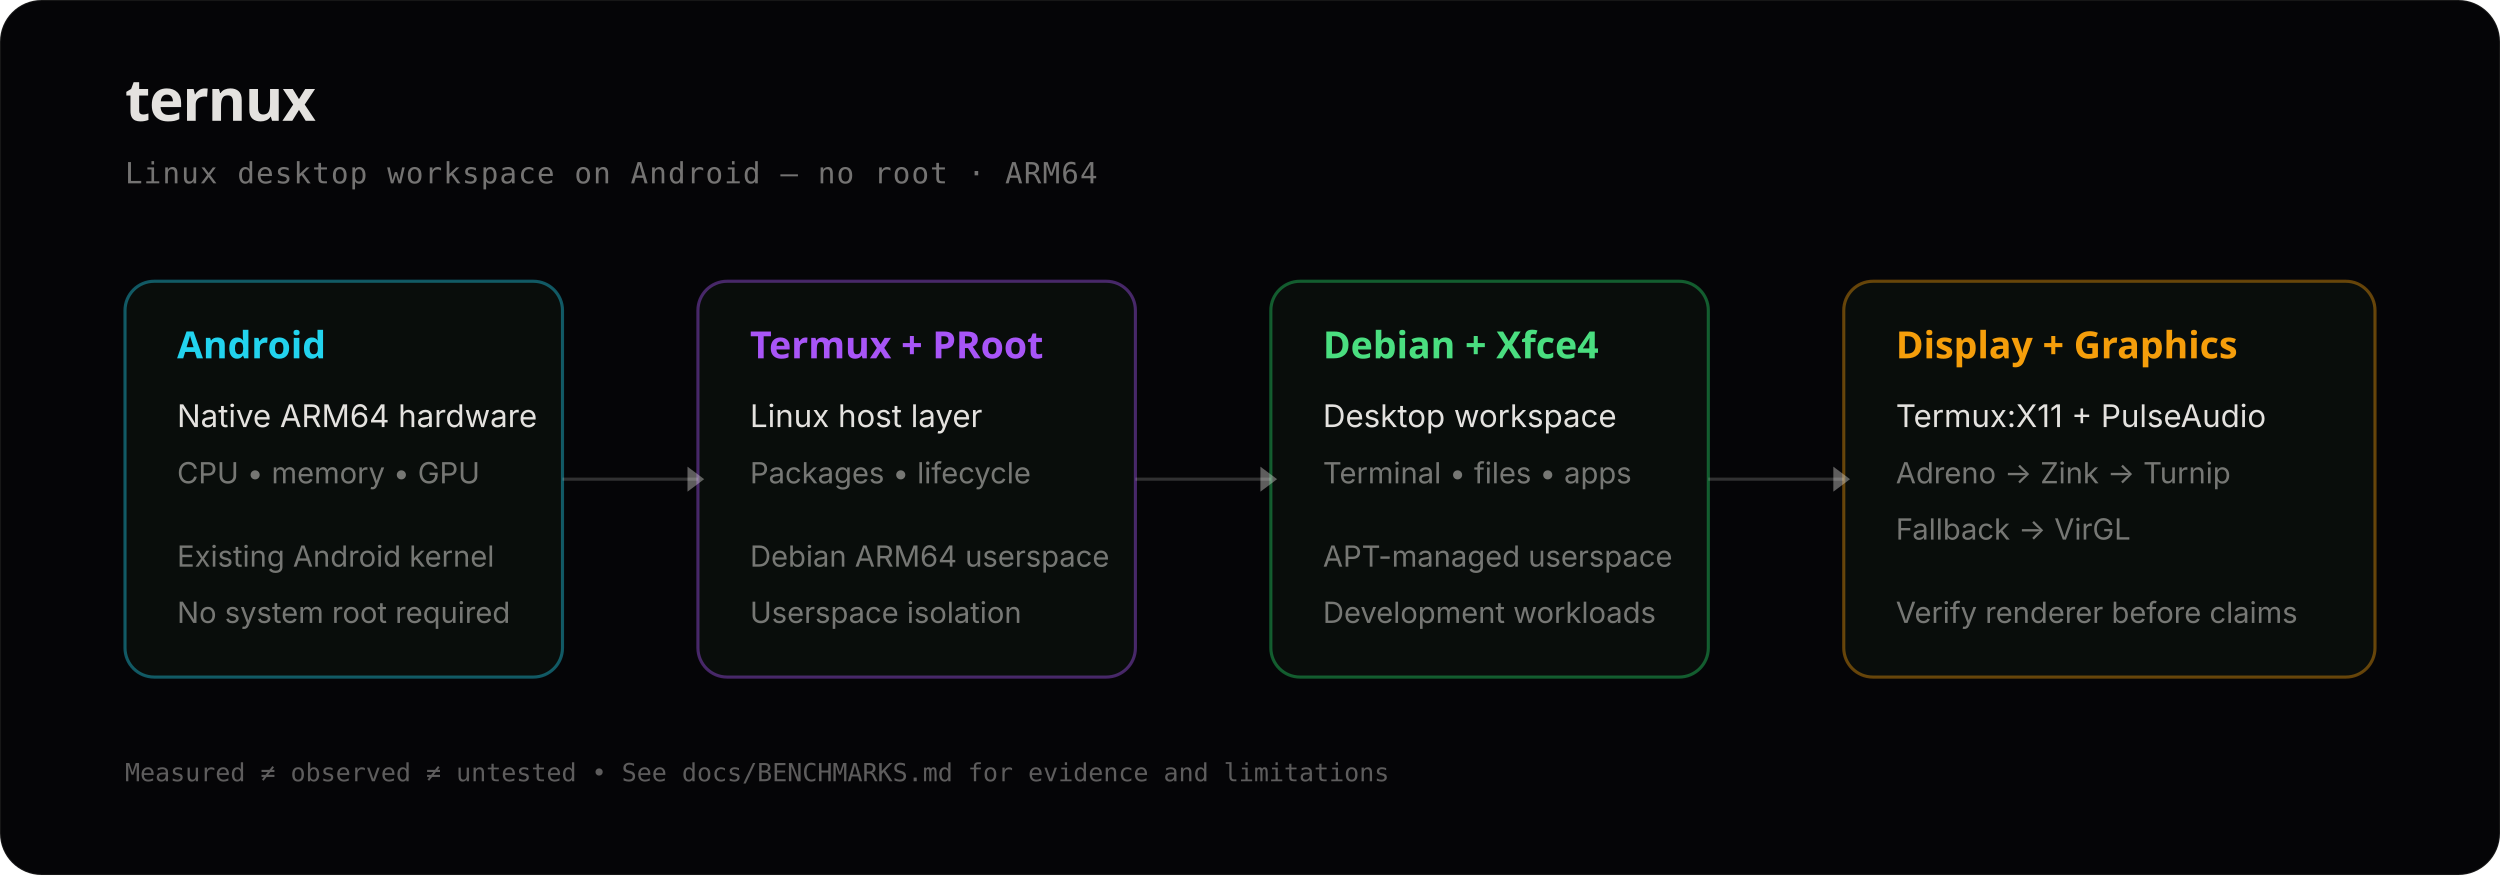
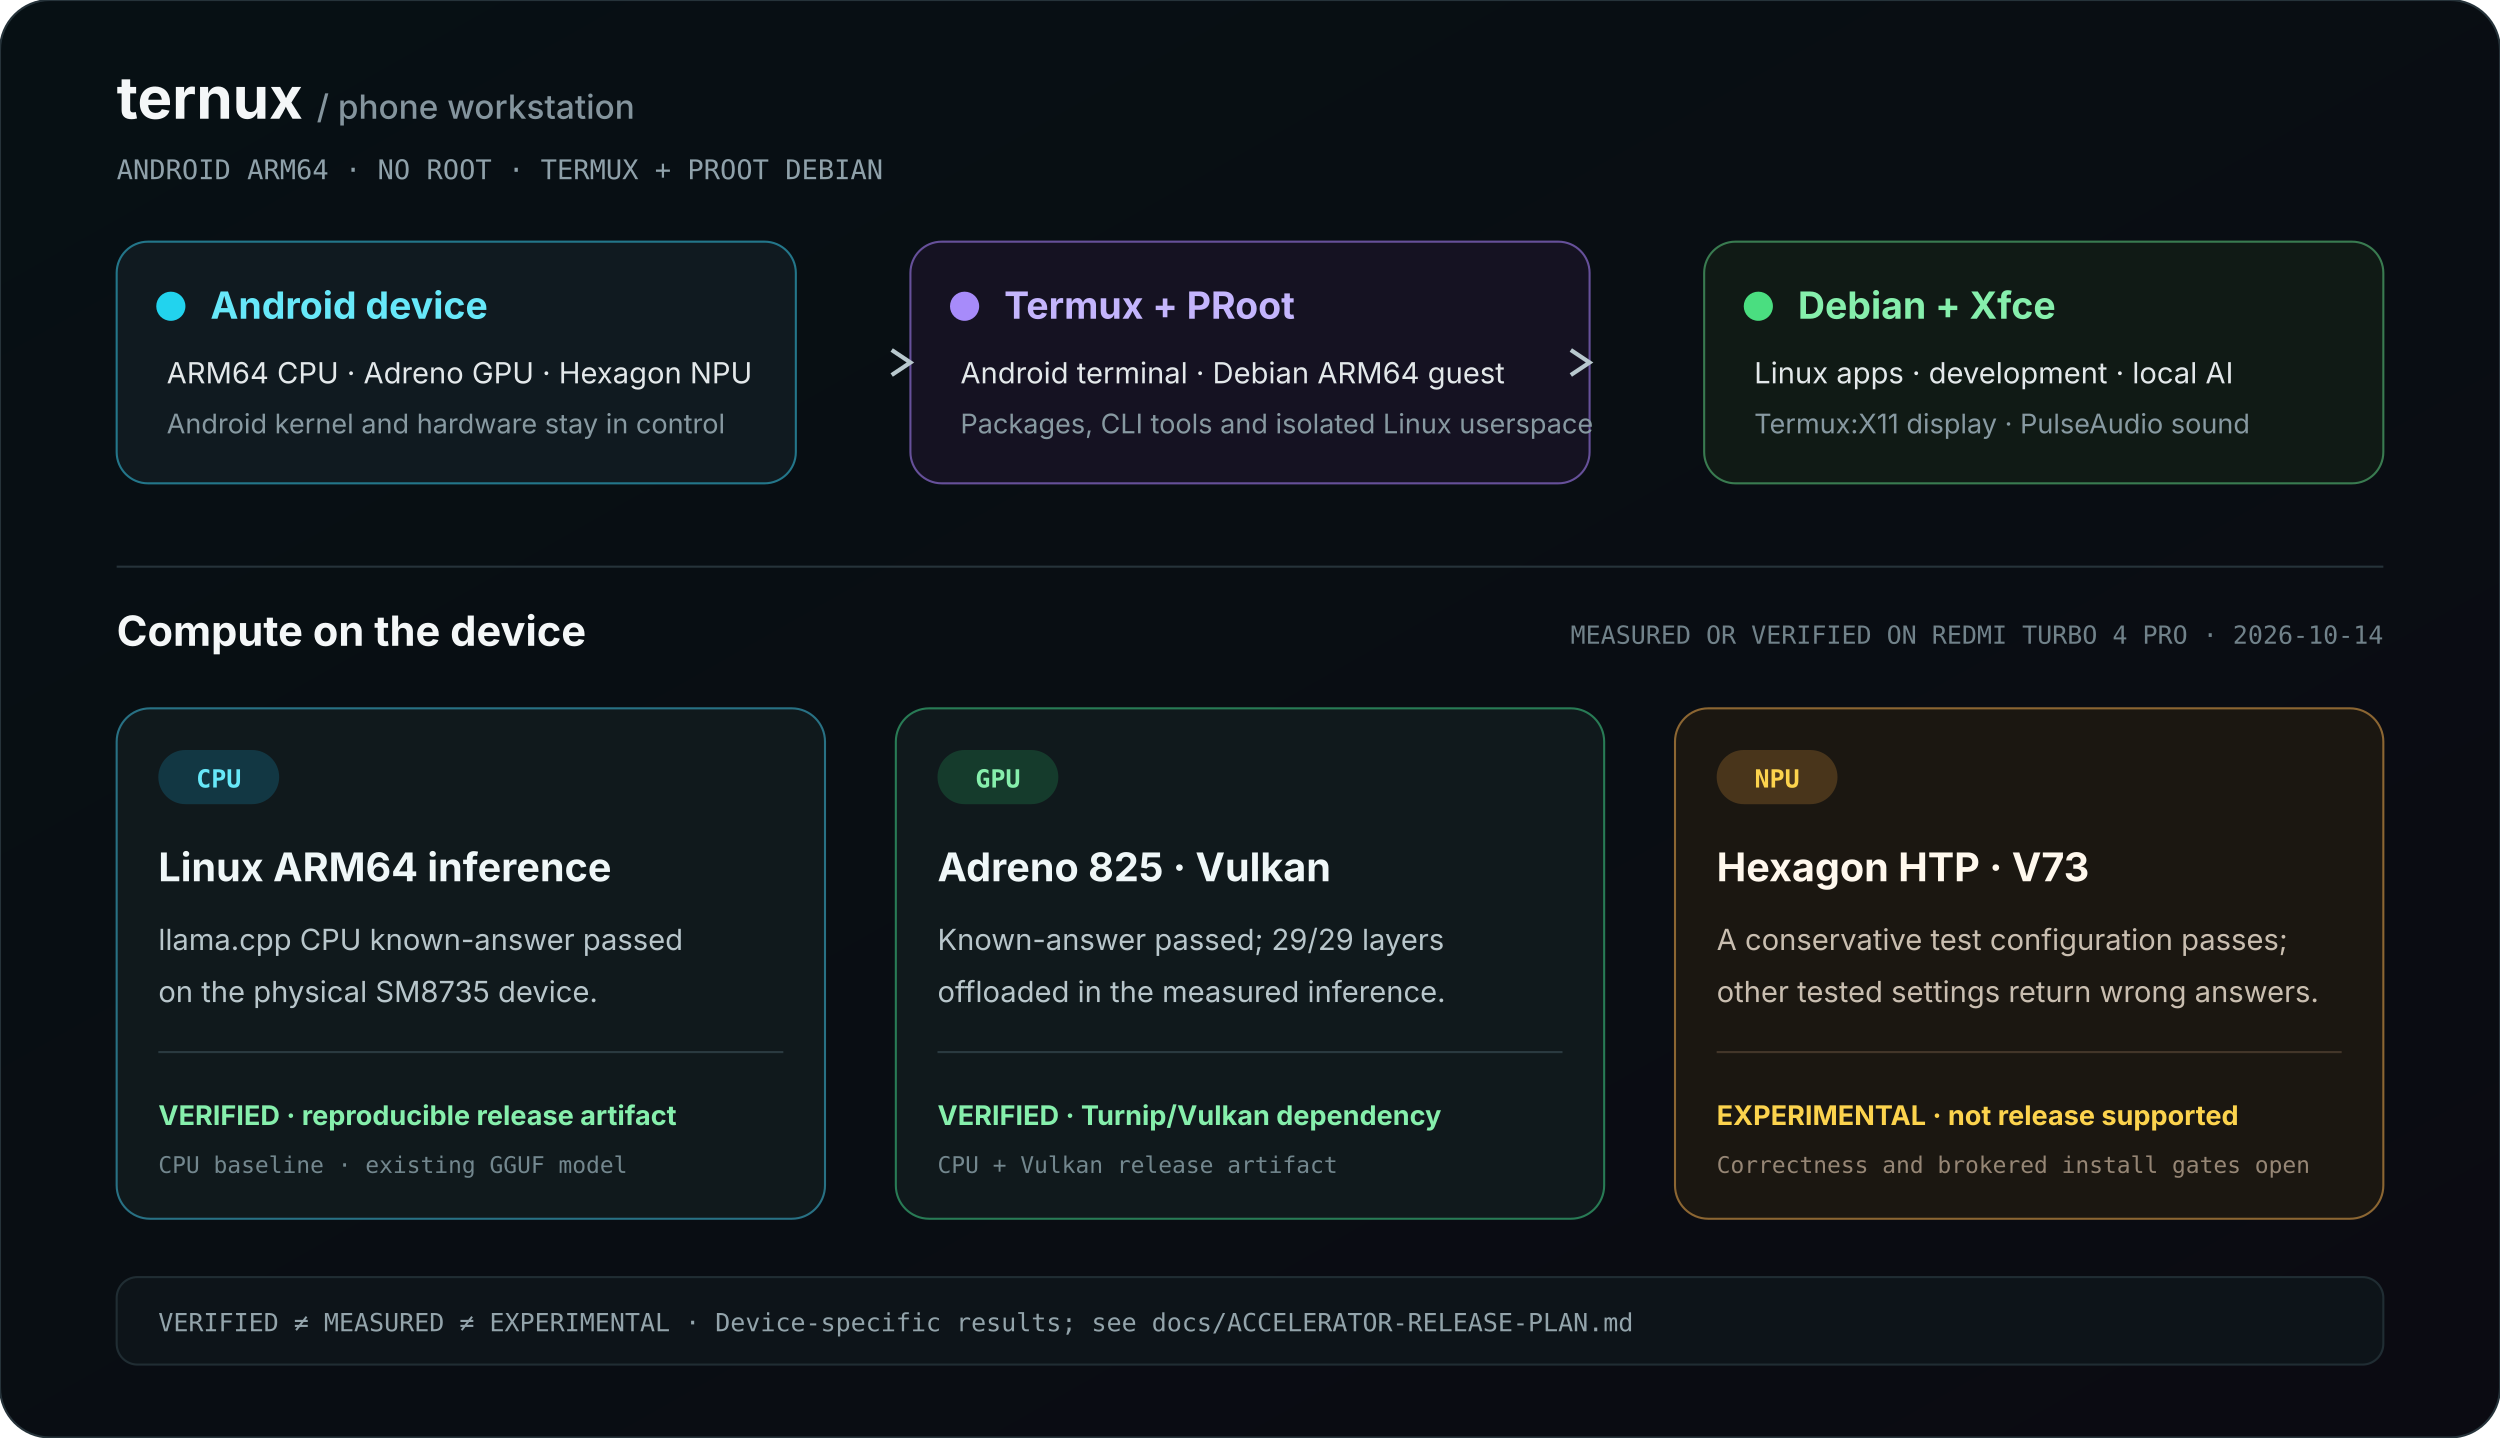
- <svg xmlns="http://www.w3.org/2000/svg" viewBox="0 0 1200 420" role="img" aria-labelledby="title desc">
-   <rect width="1200" height="420" rx="20" fill="#050507" stroke="rgba(228,226,223,0.08)" stroke-width="1" />
-   <text x="60" y="58" fill="#e4e2df" font-family="'Space Grotesk', system-ui, sans-serif" font-size="28" font-weight="700" letter-spacing="-0.02em">ternux</text>
-   <text x="60" y="88" fill="rgba(228,226,223,0.5)" font-family="'JetBrains Mono', monospace" font-size="14" letter-spacing="0.04em">Linux desktop workspace on Android — no root · ARM64</text>
-   <g font-family="system-ui, -apple-system, sans-serif">
-     <rect x="60" y="135" width="210" height="190" rx="14" fill="#090d0b" stroke="rgba(34,211,238,0.4)" stroke-width="1.5" />
-     <text x="85" y="172" fill="#22d3ee" font-size="18" font-weight="700" font-family="'Space Grotesk', sans-serif">Android</text>
-     <text x="85" y="205" fill="#e4e2df" font-size="15">Native ARM64 hardware</text>
-     <text x="85" y="232" fill="rgba(228,226,223,0.5)" font-size="14">CPU • memory • GPU</text>
-     <text x="85" y="272" fill="rgba(228,226,223,0.5)" font-size="14">Existing Android kernel</text>
-     <text x="85" y="299" fill="rgba(228,226,223,0.5)" font-size="14">No system root required</text>
-     <rect x="335" y="135" width="210" height="190" rx="14" fill="#090d0b" stroke="rgba(168,85,247,0.4)" stroke-width="1.5" />
-     <text x="360" y="172" fill="#a855f7" font-size="18" font-weight="700" font-family="'Space Grotesk', sans-serif">Termux + PRoot</text>
-     <text x="360" y="205" fill="#e4e2df" font-size="15">Linux host layer</text>
-     <text x="360" y="232" fill="rgba(228,226,223,0.5)" font-size="14">Packages • lifecycle</text>
-     <text x="360" y="272" fill="rgba(228,226,223,0.5)" font-size="14">Debian ARM64 userspace</text>
-     <text x="360" y="299" fill="rgba(228,226,223,0.5)" font-size="14">Userspace isolation</text>
-     <rect x="610" y="135" width="210" height="190" rx="14" fill="#090d0b" stroke="rgba(34,197,94,0.45)" stroke-width="1.5" />
-     <text x="635" y="172" fill="#4ade80" font-size="18" font-weight="700" font-family="'Space Grotesk', sans-serif">Debian + Xfce4</text>
-     <text x="635" y="205" fill="#e4e2df" font-size="15">Desktop workspace</text>
-     <text x="635" y="232" fill="rgba(228,226,223,0.5)" font-size="14">Terminal • files • apps</text>
-     <text x="635" y="272" fill="rgba(228,226,223,0.5)" font-size="14">APT-managed userspace</text>
-     <text x="635" y="299" fill="rgba(228,226,223,0.5)" font-size="14">Development workloads</text>
-     <rect x="885" y="135" width="255" height="190" rx="14" fill="#090d0b" stroke="rgba(245,158,11,0.4)" stroke-width="1.5" />
-     <text x="910" y="172" fill="#f59e0b" font-size="18" font-weight="700" font-family="'Space Grotesk', sans-serif">Display + Graphics</text>
-     <text x="910" y="205" fill="#e4e2df" font-size="15">Termux:X11 + PulseAudio</text>
-     <text x="910" y="232" fill="rgba(228,226,223,0.5)" font-size="14">Adreno → Zink → Turnip</text>
-     <text x="910" y="259" fill="rgba(228,226,223,0.5)" font-size="14">Fallback → VirGL</text>
-     <text x="910" y="299" fill="rgba(228,226,223,0.5)" font-size="14">Verify renderer before claims</text>
+ <svg xmlns="http://www.w3.org/2000/svg" viewBox="0 0 1200 690" role="img" aria-labelledby="title desc">
+   <defs>
+     <linearGradient id="bg" x1="0" y1="0" x2="1" y2="1">
+       <stop stop-color="#071014" />
+       <stop offset="1" stop-color="#0b0b12" />
+     </linearGradient>
+     <linearGradient id="line" x1="0" x2="1">
+       <stop stop-color="#22d3ee" />
+       <stop offset=".52" stop-color="#a78bfa" />
+       <stop offset="1" stop-color="#4ade80" />
+     </linearGradient>
+     <style>
+       .sans{font-family:Inter,ui-sans-serif,system-ui,-apple-system,"Segoe UI",sans-serif}
+       .mono{font-family:ui-monospace,"SFMono-Regular",Consolas,monospace}
+     </style>
+   </defs>
+   <rect width="1200" height="690" rx="24" fill="url(#bg)" stroke="#26333a" />
+   <text class="sans" x="56" y="57" fill="#f4f7f8" font-size="28" font-weight="750">ternux <tspan fill="#84949d" font-size="16" font-weight="500">/ phone workstation</tspan>
+   </text>
+   <text class="mono" x="56" y="86" fill="#8fa1aa" font-size="13">ANDROID ARM64 · NO ROOT · TERMUX + PROOT DEBIAN</text>
+   <g class="sans">
+     <rect x="56" y="116" width="326" height="116" rx="15" fill="#101a20" stroke="#23768a" />
+     <circle cx="82" cy="147" r="7" fill="#22d3ee" />
+     <text x="101" y="153" fill="#67e8f9" font-size="18" font-weight="700">Android device</text>
+     <text x="80" y="184" fill="#e3e8ea" font-size="14">ARM64 CPU · Adreno GPU · Hexagon NPU</text>
+     <text x="80" y="208" fill="#8799a1" font-size="13">Android kernel and hardware stay in control</text>
+     <rect x="437" y="116" width="326" height="116" rx="15" fill="#151222" stroke="#66509a" />
+     <circle cx="463" cy="147" r="7" fill="#a78bfa" />
+     <text x="482" y="153" fill="#c4b5fd" font-size="18" font-weight="700">Termux + PRoot</text>
+     <text x="461" y="184" fill="#e3e8ea" font-size="14">Android terminal · Debian ARM64 guest</text>
+     <text x="461" y="208" fill="#8799a1" font-size="13">Packages, CLI tools and isolated Linux userspace</text>
+     <rect x="818" y="116" width="326" height="116" rx="15" fill="#101a15" stroke="#397b50" />
+     <circle cx="844" cy="147" r="7" fill="#4ade80" />
+     <text x="863" y="153" fill="#86efac" font-size="18" font-weight="700">Debian + Xfce</text>
+     <text x="842" y="184" fill="#e3e8ea" font-size="14">Linux apps · development · local AI</text>
+     <text x="842" y="208" fill="#8799a1" font-size="13">Termux:X11 display · PulseAudio sound</text>
  </g>
-   <g stroke="rgba(228,226,223,0.2)" stroke-width="1.5" fill="none">
-     <path d="M270 230h65" />
-     <path d="M545 230h65" />
-     <path d="M820 230h65" />
+   <path d="M382 174h55M763 174h55" stroke="url(#line)" stroke-width="2" />
+   <path d="m428 168 9 6-9 6m326-12 9 6-9 6" fill="none" stroke="#b8c8ce" stroke-width="2" />
+   <path d="M56 272h1088" stroke="#26333a" />
+   <text class="sans" x="56" y="310" fill="#f4f7f8" font-size="20" font-weight="700">Compute on the device</text>
+   <text class="mono" x="1144" y="309" fill="#71828a" text-anchor="end" font-size="12">MEASURED OR VERIFIED ON REDMI TURBO 4 PRO · 2026-10-14</text>
+   <g class="sans">
+     <rect x="56" y="340" width="340" height="245" rx="16" fill="#10191c" stroke="#287184" />
+     <rect x="76" y="360" width="58" height="26" rx="13" fill="#123743" />
+     <text class="mono" x="105" y="378" text-anchor="middle" fill="#67e8f9" font-size="12" font-weight="700">CPU</text>
+     <text x="76" y="423" fill="#eff7f8" font-size="19" font-weight="700">Linux ARM64 inference</text>
+     <text x="76" y="456" fill="#b8c6cb" font-size="14">llama.cpp CPU known-answer passed</text>
+     <text x="76" y="481" fill="#b8c6cb" font-size="14">on the physical SM8735 device.</text>
+     <path d="M76 505h300" stroke="#2a3a40" />
+     <text x="76" y="540" fill="#86efac" font-size="13" font-weight="700">VERIFIED · reproducible release artifact</text>
+     <text class="mono" x="76" y="563" fill="#73878e" font-size="11">CPU baseline · existing GGUF model</text>
+     <rect x="430" y="340" width="340" height="245" rx="16" fill="#10191c" stroke="#287b55" />
+     <rect x="450" y="360" width="58" height="26" rx="13" fill="#153b2c" />
+     <text class="mono" x="479" y="378" text-anchor="middle" fill="#86efac" font-size="12" font-weight="700">GPU</text>
+     <text x="450" y="423" fill="#eff7f8" font-size="19" font-weight="700">Adreno 825 · Vulkan</text>
+     <text x="450" y="456" fill="#b8c6cb" font-size="14">Known-answer passed; 29/29 layers</text>
+     <text x="450" y="481" fill="#b8c6cb" font-size="14">offloaded in the measured inference.</text>
+     <path d="M450 505h300" stroke="#2a3a40" />
+     <text x="450" y="540" fill="#86efac" font-size="13" font-weight="700">VERIFIED · Turnip/Vulkan dependency</text>
+     <text class="mono" x="450" y="563" fill="#73878e" font-size="11">CPU + Vulkan release artifact</text>
+     <rect x="804" y="340" width="340" height="245" rx="16" fill="#1b1711" stroke="#8c6632" />
+     <rect x="824" y="360" width="58" height="26" rx="13" fill="#49351b" />
+     <text class="mono" x="853" y="378" text-anchor="middle" fill="#fcd34d" font-size="12" font-weight="700">NPU</text>
+     <text x="824" y="423" fill="#fff8ed" font-size="19" font-weight="700">Hexagon HTP · V73</text>
+     <text x="824" y="456" fill="#c9beb0" font-size="14">A conservative test configuration passes;</text>
+     <text x="824" y="481" fill="#c9beb0" font-size="14">other tested settings return wrong answers.</text>
+     <path d="M824 505h300" stroke="#433629" />
+     <text x="824" y="540" fill="#fcd34d" font-size="13" font-weight="700">EXPERIMENTAL · not release supported</text>
+     <text class="mono" x="824" y="563" fill="#968675" font-size="11">Correctness and brokered install gates open</text>
  </g>
-   <g fill="rgba(228,226,223,0.4)">
-     <path d="M330 224l8 6-8 6z" />
-     <path d="M605 224l8 6-8 6z" />
-     <path d="M880 224l8 6-8 6z" />
-   </g>
-   <text x="60" y="375" fill="rgba(228,226,223,0.4)" font-family="'JetBrains Mono', monospace" font-size="12">Measured ≠ observed ≠ untested • See docs/BENCHMARKS.md for evidence and limitations</text>
+   <rect x="56" y="613" width="1088" height="42" rx="10" fill="#0d1419" stroke="#202d33" />
+   <text class="mono" x="76" y="639" fill="#93a4ab" font-size="12">VERIFIED ≠ MEASURED ≠ EXPERIMENTAL · Device-specific results; see docs/ACCELERATOR-RELEASE-PLAN.md</text>
</svg>
